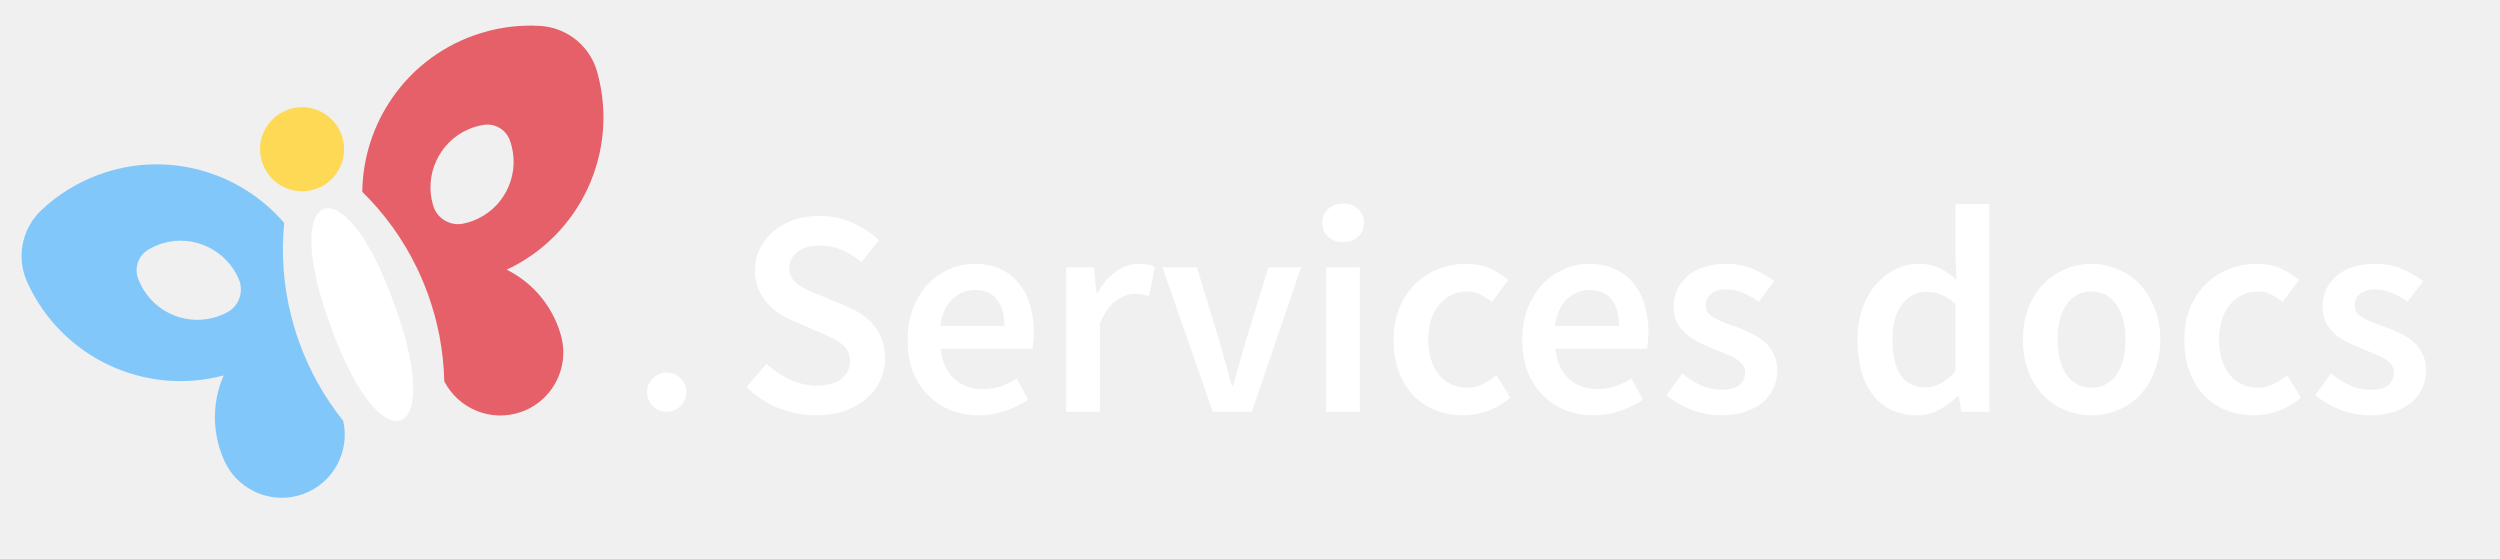
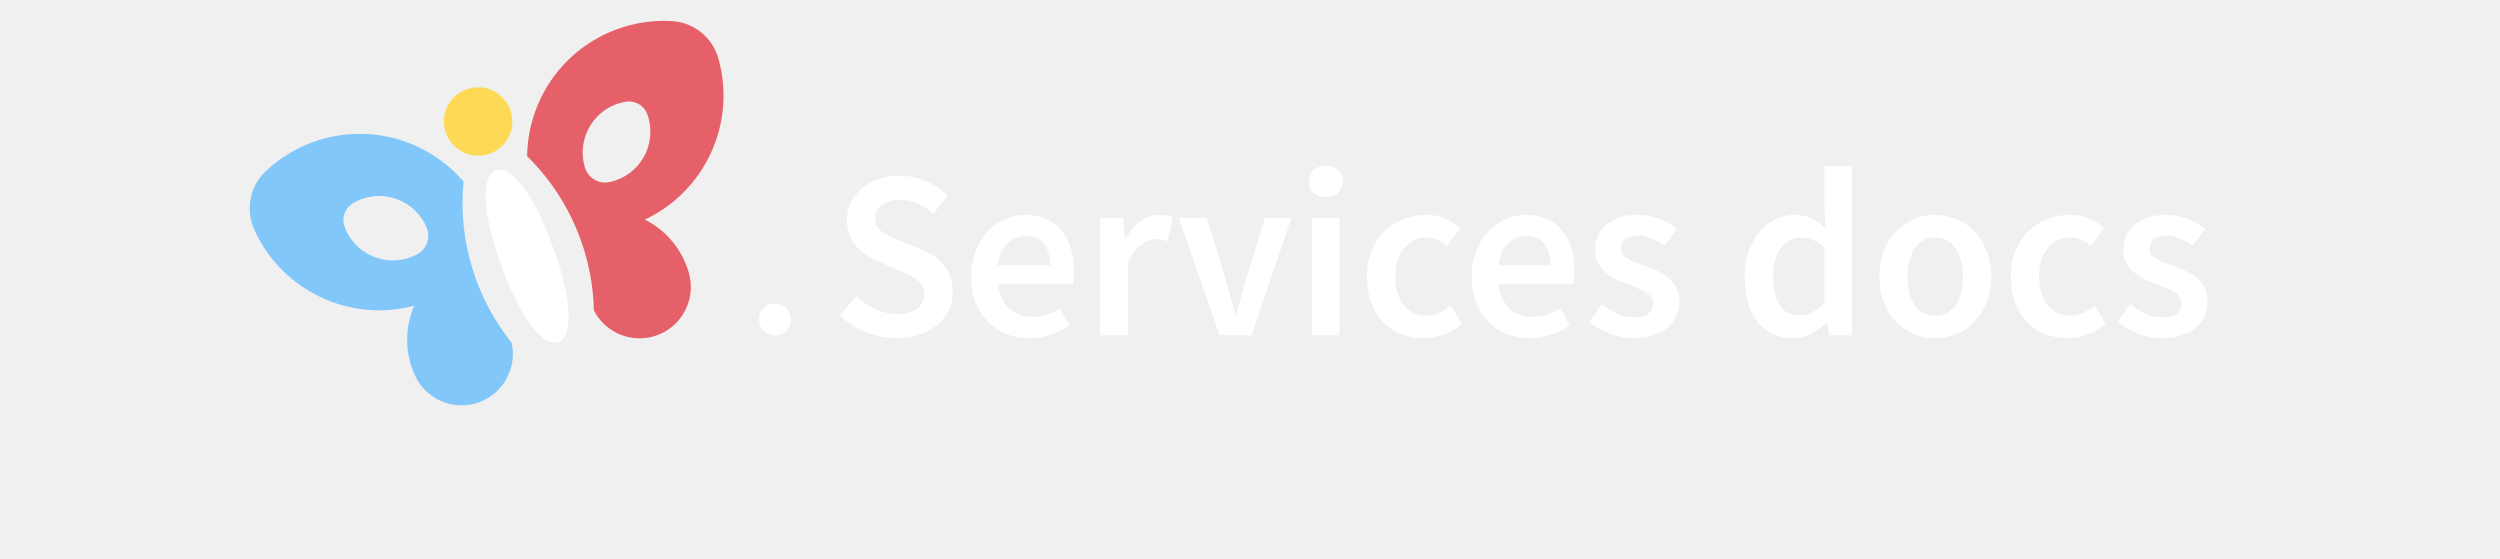
- <svg xmlns="http://www.w3.org/2000/svg" width="255" height="57" viewBox="0 0 255 57" fill="none">
+ <svg xmlns="http://www.w3.org/2000/svg" width="255" height="57" viewBox="0 0 255 70" fill="none">
  <path d="M83.22 42.36C81.9 42.36 80.62 42.11 79.38 41.61C78.16 41.11 77.08 40.4 76.14 39.48L78.18 37.11C78.88 37.77 79.68 38.31 80.58 38.73C81.48 39.13 82.38 39.33 83.28 39.33C84.4 39.33 85.25 39.1 85.83 38.64C86.41 38.18 86.7 37.57 86.7 36.81C86.7 36.41 86.62 36.07 86.46 35.79C86.32 35.51 86.11 35.27 85.83 35.07C85.57 34.85 85.25 34.65 84.87 34.47C84.51 34.29 84.11 34.11 83.67 33.93L80.97 32.76C80.49 32.56 80.01 32.31 79.53 32.01C79.07 31.71 78.65 31.35 78.27 30.93C77.89 30.51 77.58 30.02 77.34 29.46C77.12 28.9 77.01 28.26 77.01 27.54C77.01 26.76 77.17 26.04 77.49 25.38C77.83 24.7 78.29 24.11 78.87 23.61C79.45 23.11 80.14 22.72 80.94 22.44C81.76 22.16 82.65 22.02 83.61 22.02C84.75 22.02 85.85 22.25 86.91 22.71C87.97 23.15 88.88 23.75 89.64 24.51L87.87 26.73C87.23 26.21 86.57 25.8 85.89 25.5C85.21 25.2 84.45 25.05 83.61 25.05C82.67 25.05 81.92 25.26 81.36 25.68C80.8 26.08 80.52 26.64 80.52 27.36C80.52 27.74 80.6 28.07 80.76 28.35C80.94 28.61 81.17 28.85 81.45 29.07C81.75 29.27 82.09 29.46 82.47 29.64C82.85 29.8 83.24 29.96 83.64 30.12L86.31 31.23C86.89 31.47 87.42 31.75 87.9 32.07C88.38 32.39 88.79 32.76 89.13 33.18C89.49 33.6 89.77 34.09 89.97 34.65C90.17 35.19 90.27 35.82 90.27 36.54C90.27 37.34 90.11 38.09 89.79 38.79C89.47 39.49 89 40.11 88.38 40.65C87.78 41.17 87.04 41.59 86.16 41.91C85.3 42.21 84.32 42.36 83.22 42.36ZM99.838 42.36C98.818 42.36 97.868 42.19 96.988 41.85C96.108 41.49 95.338 40.98 94.678 40.32C94.018 39.66 93.498 38.86 93.118 37.92C92.758 36.96 92.578 35.87 92.578 34.65C92.578 33.45 92.768 32.37 93.148 31.41C93.528 30.45 94.028 29.64 94.648 28.98C95.288 28.32 96.018 27.81 96.838 27.45C97.658 27.09 98.498 26.91 99.358 26.91C100.358 26.91 101.238 27.08 101.998 27.42C102.758 27.76 103.388 28.24 103.888 28.86C104.408 29.48 104.798 30.22 105.058 31.08C105.318 31.94 105.448 32.88 105.448 33.9C105.448 34.24 105.428 34.56 105.388 34.86C105.368 35.16 105.338 35.4 105.298 35.58H95.938C96.098 36.9 96.558 37.92 97.318 38.64C98.098 39.34 99.088 39.69 100.288 39.69C100.928 39.69 101.518 39.6 102.058 39.42C102.618 39.22 103.168 38.95 103.708 38.61L104.878 40.77C104.178 41.23 103.398 41.61 102.538 41.91C101.678 42.21 100.778 42.36 99.838 42.36ZM95.908 33.24H102.448C102.448 32.1 102.198 31.21 101.698 30.57C101.218 29.91 100.468 29.58 99.448 29.58C98.568 29.58 97.798 29.89 97.138 30.51C96.478 31.13 96.068 32.04 95.908 33.24ZM108.743 42V27.27H111.593L111.833 29.88H111.953C112.473 28.92 113.103 28.19 113.843 27.69C114.583 27.17 115.343 26.91 116.123 26.91C116.823 26.91 117.383 27.01 117.803 27.21L117.203 30.21C116.943 30.13 116.703 30.07 116.483 30.03C116.263 29.99 115.993 29.97 115.673 29.97C115.093 29.97 114.483 30.2 113.843 30.66C113.203 31.1 112.653 31.88 112.193 33V42H108.743ZM123.703 42L118.573 27.27H122.083L124.423 34.92C124.623 35.64 124.823 36.37 125.023 37.11C125.243 37.85 125.453 38.6 125.653 39.36H125.773C125.993 38.6 126.203 37.85 126.403 37.11C126.603 36.37 126.813 35.64 127.033 34.92L129.373 27.27H132.703L127.693 42H123.703ZM135.256 42V27.27H138.706V42H135.256ZM136.996 24.69C136.376 24.69 135.866 24.51 135.466 24.15C135.066 23.79 134.866 23.32 134.866 22.74C134.866 22.16 135.066 21.69 135.466 21.33C135.866 20.95 136.376 20.76 136.996 20.76C137.616 20.76 138.126 20.95 138.526 21.33C138.926 21.69 139.126 22.16 139.126 22.74C139.126 23.32 138.926 23.79 138.526 24.15C138.126 24.51 137.616 24.69 136.996 24.69ZM149.258 42.36C148.258 42.36 147.318 42.19 146.438 41.85C145.578 41.51 144.828 41.01 144.188 40.35C143.548 39.69 143.048 38.88 142.688 37.92C142.328 36.96 142.148 35.87 142.148 34.65C142.148 33.43 142.348 32.34 142.748 31.38C143.148 30.42 143.688 29.61 144.368 28.95C145.048 28.29 145.828 27.79 146.708 27.45C147.608 27.09 148.548 26.91 149.528 26.91C150.488 26.91 151.308 27.07 151.988 27.39C152.688 27.71 153.308 28.1 153.848 28.56L152.168 30.81C151.768 30.47 151.368 30.21 150.968 30.03C150.588 29.83 150.168 29.73 149.708 29.73C148.508 29.73 147.538 30.18 146.798 31.08C146.058 31.96 145.688 33.15 145.688 34.65C145.688 36.13 146.048 37.32 146.768 38.22C147.508 39.1 148.458 39.54 149.618 39.54C150.198 39.54 150.738 39.42 151.238 39.18C151.758 38.92 152.228 38.62 152.648 38.28L154.058 40.56C153.358 41.16 152.588 41.61 151.748 41.91C150.928 42.21 150.098 42.36 149.258 42.36ZM162.533 42.36C161.513 42.36 160.563 42.19 159.683 41.85C158.803 41.49 158.033 40.98 157.373 40.32C156.713 39.66 156.193 38.86 155.813 37.92C155.453 36.96 155.273 35.87 155.273 34.65C155.273 33.45 155.463 32.37 155.843 31.41C156.223 30.45 156.723 29.64 157.343 28.98C157.983 28.32 158.713 27.81 159.533 27.45C160.353 27.09 161.193 26.91 162.053 26.91C163.053 26.91 163.933 27.08 164.693 27.42C165.453 27.76 166.083 28.24 166.583 28.86C167.103 29.48 167.493 30.22 167.753 31.08C168.013 31.94 168.143 32.88 168.143 33.9C168.143 34.24 168.123 34.56 168.083 34.86C168.063 35.16 168.033 35.4 167.993 35.58H158.633C158.793 36.9 159.253 37.92 160.013 38.64C160.793 39.34 161.783 39.69 162.983 39.69C163.623 39.69 164.213 39.6 164.753 39.42C165.313 39.22 165.863 38.95 166.403 38.61L167.573 40.77C166.873 41.23 166.093 41.61 165.233 41.91C164.373 42.21 163.473 42.36 162.533 42.36ZM158.603 33.24H165.143C165.143 32.1 164.893 31.21 164.393 30.57C163.913 29.91 163.163 29.58 162.143 29.58C161.263 29.58 160.493 29.89 159.833 30.51C159.173 31.13 158.763 32.04 158.603 33.24ZM175.548 42.36C174.528 42.36 173.518 42.17 172.518 41.79C171.538 41.39 170.688 40.9 169.968 40.32L171.588 38.1C172.248 38.62 172.898 39.03 173.538 39.33C174.198 39.61 174.908 39.75 175.668 39.75C176.468 39.75 177.058 39.59 177.438 39.27C177.818 38.93 178.008 38.5 178.008 37.98C178.008 37.68 177.918 37.42 177.738 37.2C177.558 36.96 177.318 36.75 177.018 36.57C176.718 36.39 176.378 36.23 175.998 36.09C175.618 35.93 175.238 35.77 174.858 35.61C174.378 35.43 173.888 35.22 173.388 34.98C172.888 34.74 172.438 34.45 172.038 34.11C171.658 33.77 171.338 33.38 171.078 32.94C170.838 32.48 170.718 31.94 170.718 31.32C170.718 30.02 171.198 28.96 172.158 28.14C173.118 27.32 174.428 26.91 176.088 26.91C177.108 26.91 178.028 27.09 178.848 27.45C179.668 27.81 180.378 28.22 180.978 28.68L179.388 30.78C178.868 30.4 178.338 30.1 177.798 29.88C177.278 29.64 176.728 29.52 176.148 29.52C175.408 29.52 174.858 29.68 174.498 30C174.158 30.3 173.988 30.68 173.988 31.14C173.988 31.44 174.068 31.7 174.228 31.92C174.408 32.12 174.638 32.3 174.918 32.46C175.198 32.62 175.518 32.77 175.878 32.91C176.258 33.05 176.648 33.19 177.048 33.33C177.548 33.51 178.048 33.72 178.548 33.96C179.048 34.18 179.498 34.46 179.898 34.8C180.318 35.14 180.648 35.56 180.888 36.06C181.148 36.54 181.278 37.12 181.278 37.8C181.278 38.44 181.148 39.04 180.888 39.6C180.648 40.14 180.288 40.62 179.808 41.04C179.328 41.44 178.728 41.76 178.008 42C177.288 42.24 176.468 42.36 175.548 42.36ZM195.524 42.36C193.664 42.36 192.184 41.69 191.084 40.35C190.004 38.99 189.464 37.09 189.464 34.65C189.464 33.45 189.634 32.37 189.974 31.41C190.334 30.45 190.804 29.64 191.384 28.98C191.964 28.32 192.624 27.81 193.364 27.45C194.124 27.09 194.904 26.91 195.704 26.91C196.544 26.91 197.254 27.06 197.834 27.36C198.414 27.64 198.994 28.03 199.574 28.53L199.454 26.16V20.82H202.904V42H200.054L199.814 40.41H199.694C199.154 40.95 198.524 41.41 197.804 41.79C197.084 42.17 196.324 42.36 195.524 42.36ZM196.364 39.51C197.464 39.51 198.494 38.96 199.454 37.86V30.99C198.934 30.53 198.424 30.21 197.924 30.03C197.444 29.85 196.954 29.76 196.454 29.76C195.494 29.76 194.684 30.18 194.024 31.02C193.364 31.86 193.034 33.06 193.034 34.62C193.034 36.22 193.314 37.44 193.874 38.28C194.454 39.1 195.284 39.51 196.364 39.51ZM213.327 42.36C212.407 42.36 211.527 42.19 210.687 41.85C209.847 41.51 209.097 41.01 208.437 40.35C207.797 39.69 207.287 38.88 206.907 37.92C206.527 36.96 206.337 35.87 206.337 34.65C206.337 33.43 206.527 32.34 206.907 31.38C207.287 30.42 207.797 29.61 208.437 28.95C209.097 28.29 209.847 27.79 210.687 27.45C211.527 27.09 212.407 26.91 213.327 26.91C214.247 26.91 215.127 27.09 215.967 27.45C216.827 27.79 217.577 28.29 218.217 28.95C218.857 29.61 219.367 30.42 219.747 31.38C220.147 32.34 220.347 33.43 220.347 34.65C220.347 35.87 220.147 36.96 219.747 37.92C219.367 38.88 218.857 39.69 218.217 40.35C217.577 41.01 216.827 41.51 215.967 41.85C215.127 42.19 214.247 42.36 213.327 42.36ZM213.327 39.54C214.407 39.54 215.257 39.1 215.877 38.22C216.497 37.32 216.807 36.13 216.807 34.65C216.807 33.15 216.497 31.96 215.877 31.08C215.257 30.18 214.407 29.73 213.327 29.73C212.247 29.73 211.397 30.18 210.777 31.08C210.177 31.96 209.877 33.15 209.877 34.65C209.877 36.13 210.177 37.32 210.777 38.22C211.397 39.1 212.247 39.54 213.327 39.54ZM229.912 42.36C228.912 42.36 227.972 42.19 227.092 41.85C226.232 41.51 225.482 41.01 224.842 40.35C224.202 39.69 223.702 38.88 223.342 37.92C222.982 36.96 222.802 35.87 222.802 34.65C222.802 33.43 223.002 32.34 223.402 31.38C223.802 30.42 224.342 29.61 225.022 28.95C225.702 28.29 226.482 27.79 227.362 27.45C228.262 27.09 229.202 26.91 230.182 26.91C231.142 26.91 231.962 27.07 232.642 27.39C233.342 27.71 233.962 28.1 234.502 28.56L232.822 30.81C232.422 30.47 232.022 30.21 231.622 30.03C231.242 29.83 230.822 29.73 230.362 29.73C229.162 29.73 228.192 30.18 227.452 31.08C226.712 31.96 226.342 33.15 226.342 34.65C226.342 36.13 226.702 37.32 227.422 38.22C228.162 39.1 229.112 39.54 230.272 39.54C230.852 39.54 231.392 39.42 231.892 39.18C232.412 38.92 232.882 38.62 233.302 38.28L234.712 40.56C234.012 41.16 233.242 41.61 232.402 41.91C231.582 42.21 230.752 42.36 229.912 42.36ZM241.73 42.36C240.71 42.36 239.7 42.17 238.7 41.79C237.72 41.39 236.87 40.9 236.15 40.32L237.77 38.1C238.43 38.62 239.08 39.03 239.72 39.33C240.38 39.61 241.09 39.75 241.85 39.75C242.65 39.75 243.24 39.59 243.62 39.27C244 38.93 244.19 38.5 244.19 37.98C244.19 37.68 244.1 37.42 243.92 37.2C243.74 36.96 243.5 36.75 243.2 36.57C242.9 36.39 242.56 36.23 242.18 36.09C241.8 35.93 241.42 35.77 241.04 35.61C240.56 35.43 240.07 35.22 239.57 34.98C239.07 34.74 238.62 34.45 238.22 34.11C237.84 33.77 237.52 33.38 237.26 32.94C237.02 32.48 236.9 31.94 236.9 31.32C236.9 30.02 237.38 28.96 238.34 28.14C239.3 27.32 240.61 26.91 242.27 26.91C243.29 26.91 244.21 27.09 245.03 27.45C245.85 27.81 246.56 28.22 247.16 28.68L245.57 30.78C245.05 30.4 244.52 30.1 243.98 29.88C243.46 29.64 242.91 29.52 242.33 29.52C241.59 29.52 241.04 29.68 240.68 30C240.34 30.3 240.17 30.68 240.17 31.14C240.17 31.44 240.25 31.7 240.41 31.92C240.59 32.12 240.82 32.3 241.1 32.46C241.38 32.62 241.7 32.77 242.06 32.91C242.44 33.05 242.83 33.19 243.23 33.33C243.73 33.51 244.23 33.72 244.73 33.96C245.23 34.18 245.68 34.46 246.08 34.8C246.5 35.14 246.83 35.56 247.07 36.06C247.33 36.54 247.46 37.12 247.46 37.8C247.46 38.44 247.33 39.04 247.07 39.6C246.83 40.14 246.47 40.62 245.99 41.04C245.51 41.44 244.91 41.76 244.19 42C243.47 42.24 242.65 42.36 241.73 42.36Z" fill="white" />
  <g clip-path="url(#clip0)">
    <path d="M29.706 32.254C28.903 29.077 28.684 25.865 28.989 22.744C28.989 22.742 28.989 22.742 28.989 22.742C24.471 17.484 17.013 15.292 10.121 17.8C7.868 18.62 5.893 19.861 4.251 21.407C2.416 23.113 1.678 25.814 2.59 28.32C2.623 28.412 2.658 28.502 2.698 28.591C2.717 28.638 2.737 28.686 2.758 28.733C2.795 28.815 2.831 28.896 2.869 28.976C6.375 36.496 14.806 40.434 22.811 38.294C21.756 40.723 21.594 43.546 22.572 46.233C22.595 46.297 22.619 46.361 22.644 46.425C22.69 46.545 22.738 46.665 22.79 46.783C22.824 46.864 22.86 46.944 22.896 47.023C22.969 47.181 23.047 47.333 23.131 47.483C23.135 47.486 23.137 47.492 23.139 47.498C23.446 48.046 23.826 48.533 24.263 48.956L24.264 48.958C25.976 50.617 28.547 51.254 30.937 50.384C34.015 49.264 35.717 46.033 35.003 42.918C34.998 42.91 34.991 42.904 34.986 42.896C34.037 41.712 33.178 40.441 32.423 39.087C32.422 39.084 32.42 39.085 32.419 39.083C32.414 39.076 32.411 39.068 32.406 39.06C32.394 39.051 32.382 39.042 32.369 39.033C32.366 39.032 32.363 39.029 32.36 39.027C32.363 39.017 32.368 39.006 32.371 38.994C31.67 37.726 31.058 36.39 30.548 34.987C30.443 34.699 30.342 34.41 30.248 34.12C30.045 33.5 29.864 32.876 29.706 32.254ZM23.21 31.836C22.929 31.991 22.633 32.123 22.323 32.236C19.212 33.369 15.791 31.945 14.36 29.039C14.256 28.83 14.163 28.613 14.082 28.389L14.076 28.373C13.695 27.32 14.102 26.131 15.032 25.523C15.055 25.506 15.08 25.492 15.104 25.477C15.576 25.19 16.097 24.96 16.66 24.798C19.755 23.902 23.093 25.495 24.35 28.465C24.359 28.485 24.367 28.505 24.375 28.522C24.884 29.757 24.378 31.198 23.21 31.836Z" fill="#81C7F9" />
    <path d="M32.278 19.252C34.502 18.443 35.648 15.982 34.838 13.756C34.028 11.53 31.568 10.381 29.344 11.191C27.12 12 25.974 14.461 26.785 16.687C27.595 18.913 30.054 20.061 32.278 19.252Z" fill="#FED955" />
    <path d="M40.171 30.919C39.217 28.221 38.205 26.113 37.228 24.563C37.206 24.526 37.185 24.488 37.164 24.449L37.158 24.451C33.942 19.43 31.118 20.449 31.885 26.371L31.879 26.373C31.884 26.399 31.89 26.424 31.896 26.451C32.14 28.275 32.722 30.556 33.734 33.262C34.7 35.984 35.72 38.105 36.704 39.66C36.716 39.683 36.727 39.706 36.741 39.731L36.747 39.729C39.966 44.758 42.784 43.723 42.02 37.809L42.026 37.807C42.02 37.764 42.011 37.721 42.002 37.679C41.754 35.864 41.174 33.598 40.171 30.919Z" fill="white" />
    <path d="M43.302 29.09C43.416 29.372 43.525 29.659 43.63 29.947C44.14 31.35 44.531 32.767 44.808 34.188C44.818 34.196 44.829 34.201 44.838 34.207C44.837 34.209 44.836 34.214 44.835 34.217C44.831 34.232 44.828 34.247 44.824 34.262C44.825 34.271 44.828 34.279 44.829 34.288C44.83 34.29 44.827 34.29 44.828 34.292C45.12 35.816 45.279 37.342 45.313 38.858C45.315 38.867 45.313 38.877 45.314 38.886C46.77 41.731 50.15 43.112 53.228 41.992C55.618 41.122 57.179 38.981 57.424 36.61L57.423 36.608C57.486 36.003 57.464 35.386 57.346 34.769C57.344 34.763 57.342 34.757 57.343 34.752C57.311 34.583 57.273 34.417 57.228 34.248C57.204 34.165 57.18 34.081 57.154 33.996C57.118 33.873 57.078 33.75 57.036 33.629C57.015 33.563 56.991 33.499 56.968 33.434C55.99 30.748 54.051 28.69 51.682 27.507C59.189 24.001 63.117 15.565 60.968 7.55C60.946 7.465 60.922 7.38 60.897 7.293C60.884 7.243 60.868 7.194 60.852 7.145C60.825 7.052 60.794 6.961 60.761 6.868C59.849 4.363 57.547 2.768 55.045 2.64C52.793 2.512 50.483 2.831 48.23 3.651C41.338 6.159 37.034 12.633 36.953 19.564C36.953 19.564 36.953 19.564 36.953 19.566C39.193 21.761 41.091 24.362 42.518 27.312C42.797 27.89 43.059 28.484 43.302 29.09ZM44.202 21.027C44.198 21.008 44.19 20.988 44.185 20.967C43.238 17.884 44.772 14.518 47.718 13.215C48.254 12.977 48.801 12.819 49.347 12.734C49.375 12.731 49.403 12.725 49.432 12.724C50.535 12.591 51.611 13.241 51.996 14.292L52.002 14.308C52.083 14.532 52.152 14.758 52.207 14.984C52.978 18.132 51.273 21.421 48.162 22.553C47.852 22.666 47.54 22.754 47.225 22.816C45.92 23.079 44.606 22.299 44.202 21.027Z" fill="#E56069" />
  </g>
  <path d="M68 42C69.105 42 70 41.105 70 40C70 38.895 69.105 38 68 38C66.895 38 66 38.895 66 40C66 41.105 66.895 42 68 42Z" fill="white" />
  <defs>
    <clipPath id="clip0">
      <rect width="62" height="38" fill="white" transform="translate(0 21.2051) rotate(-20)" />
    </clipPath>
  </defs>
</svg>
